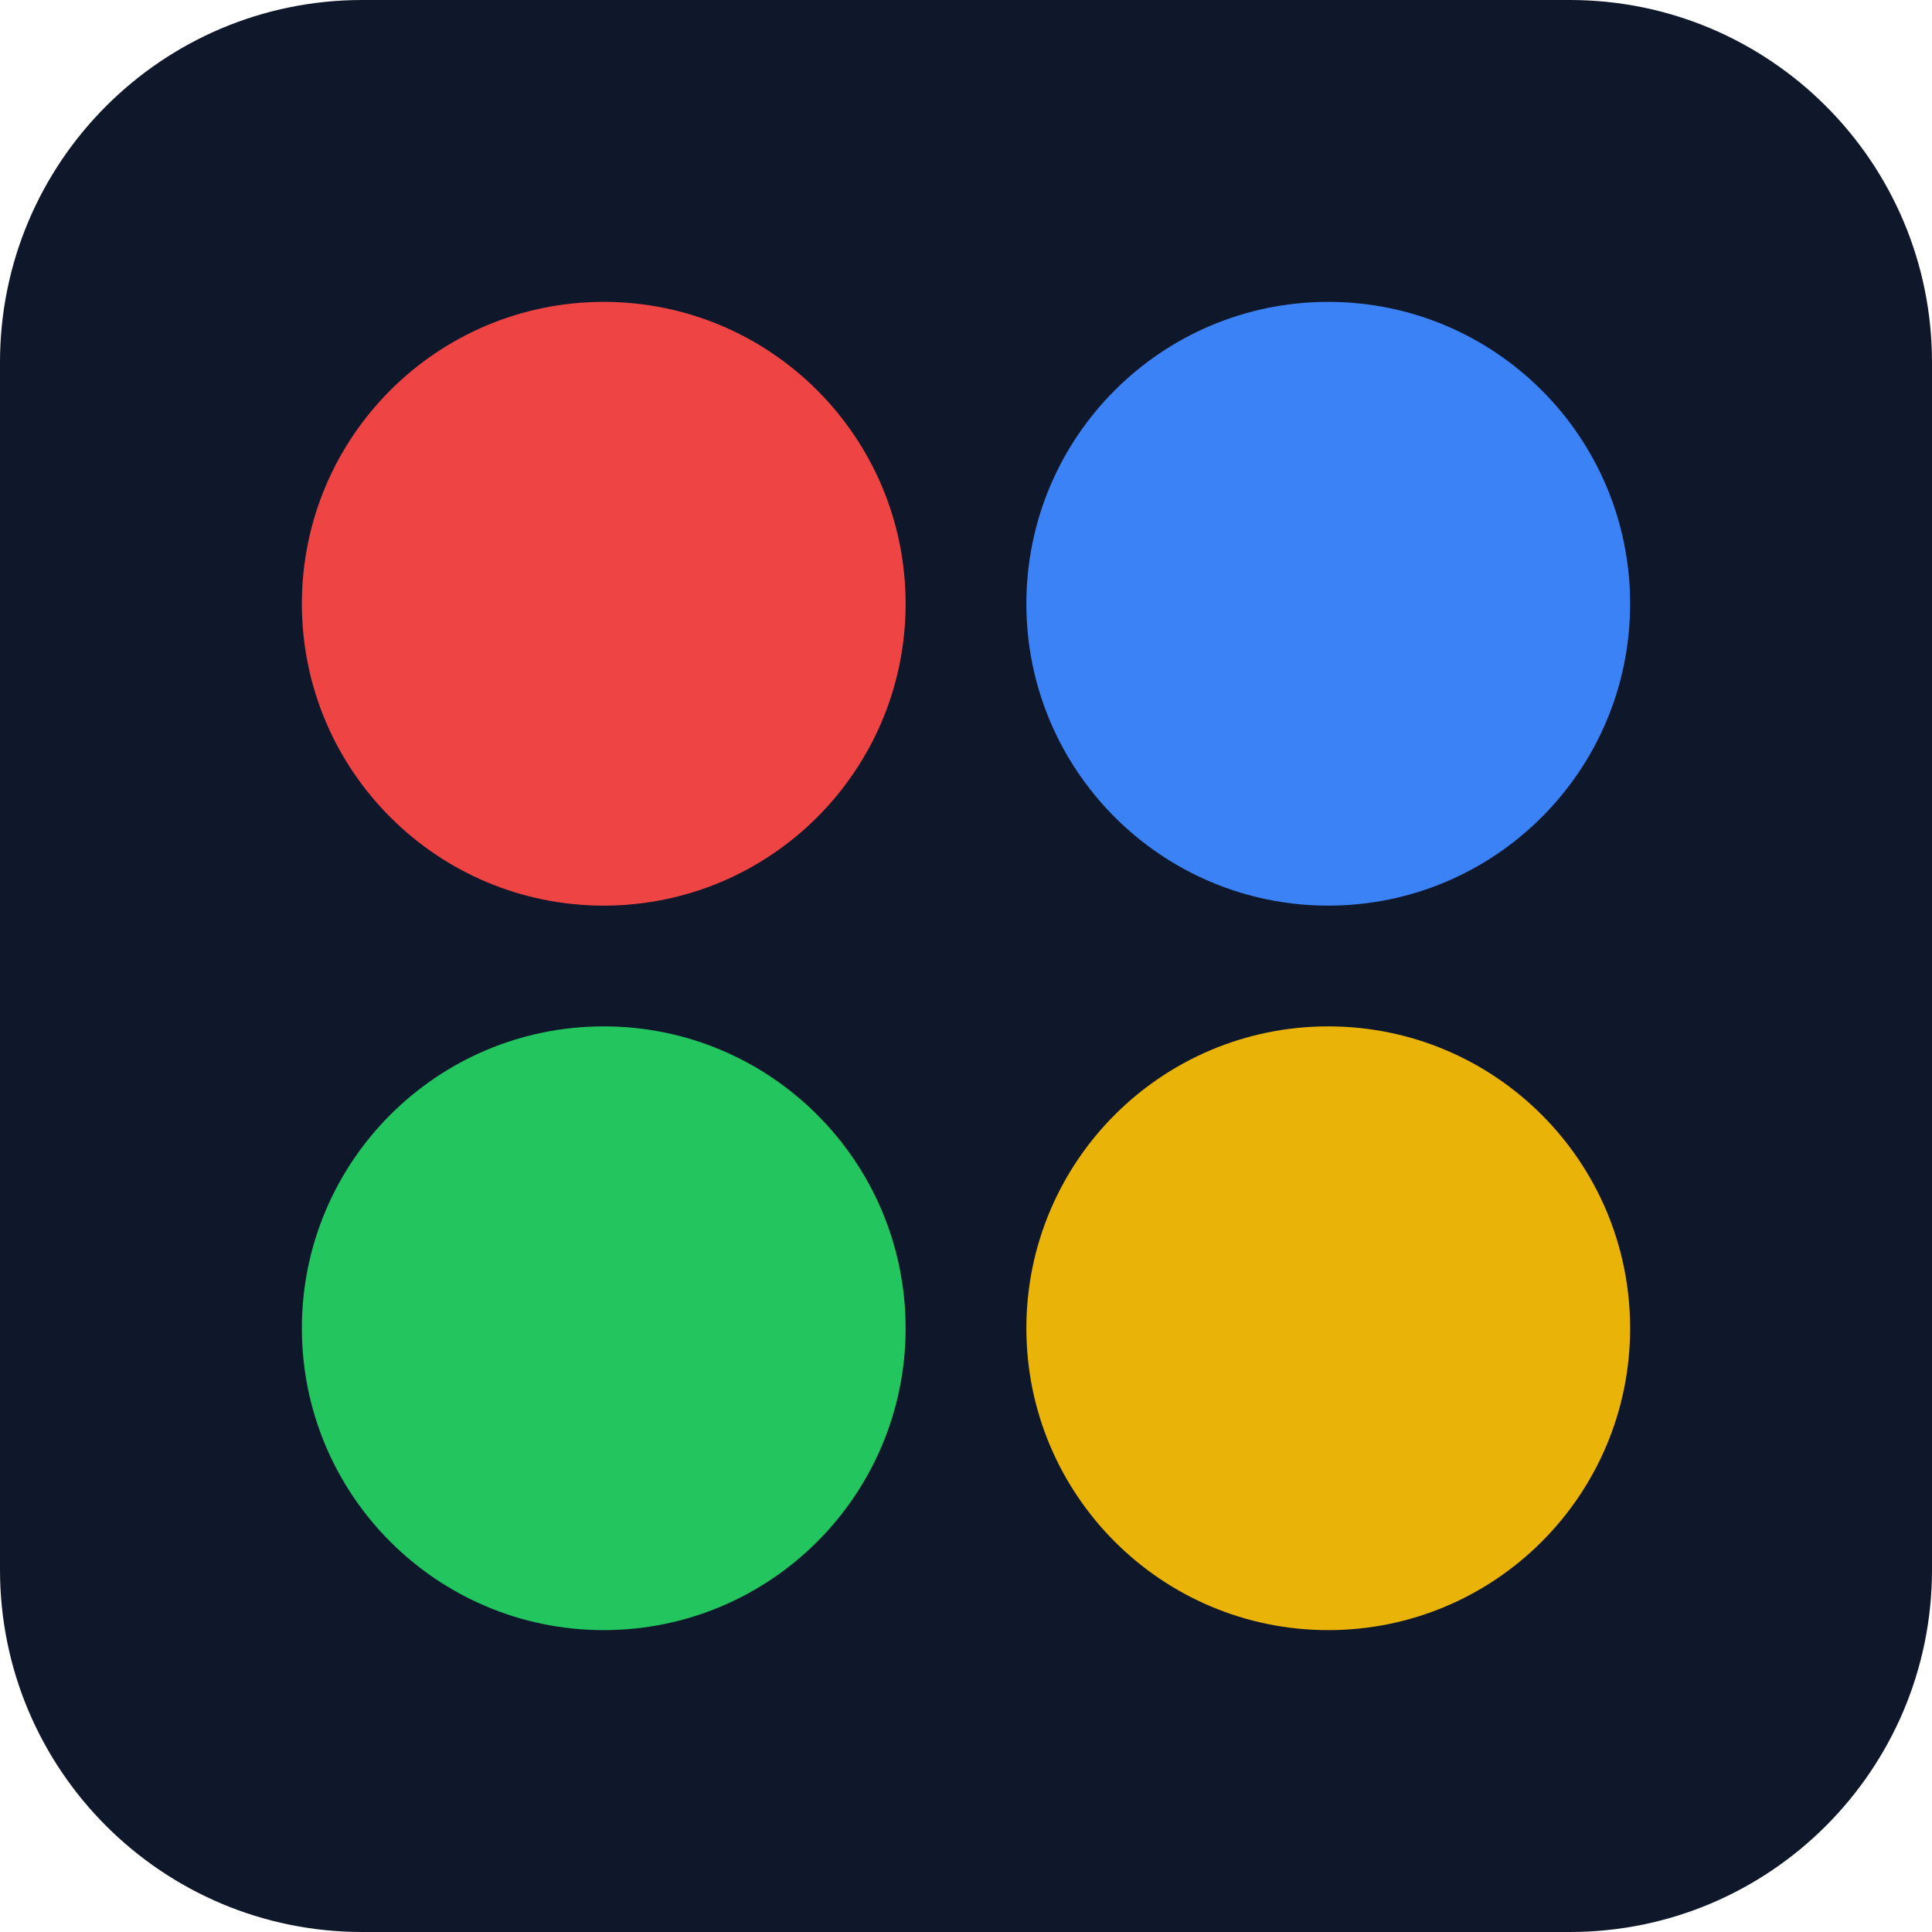
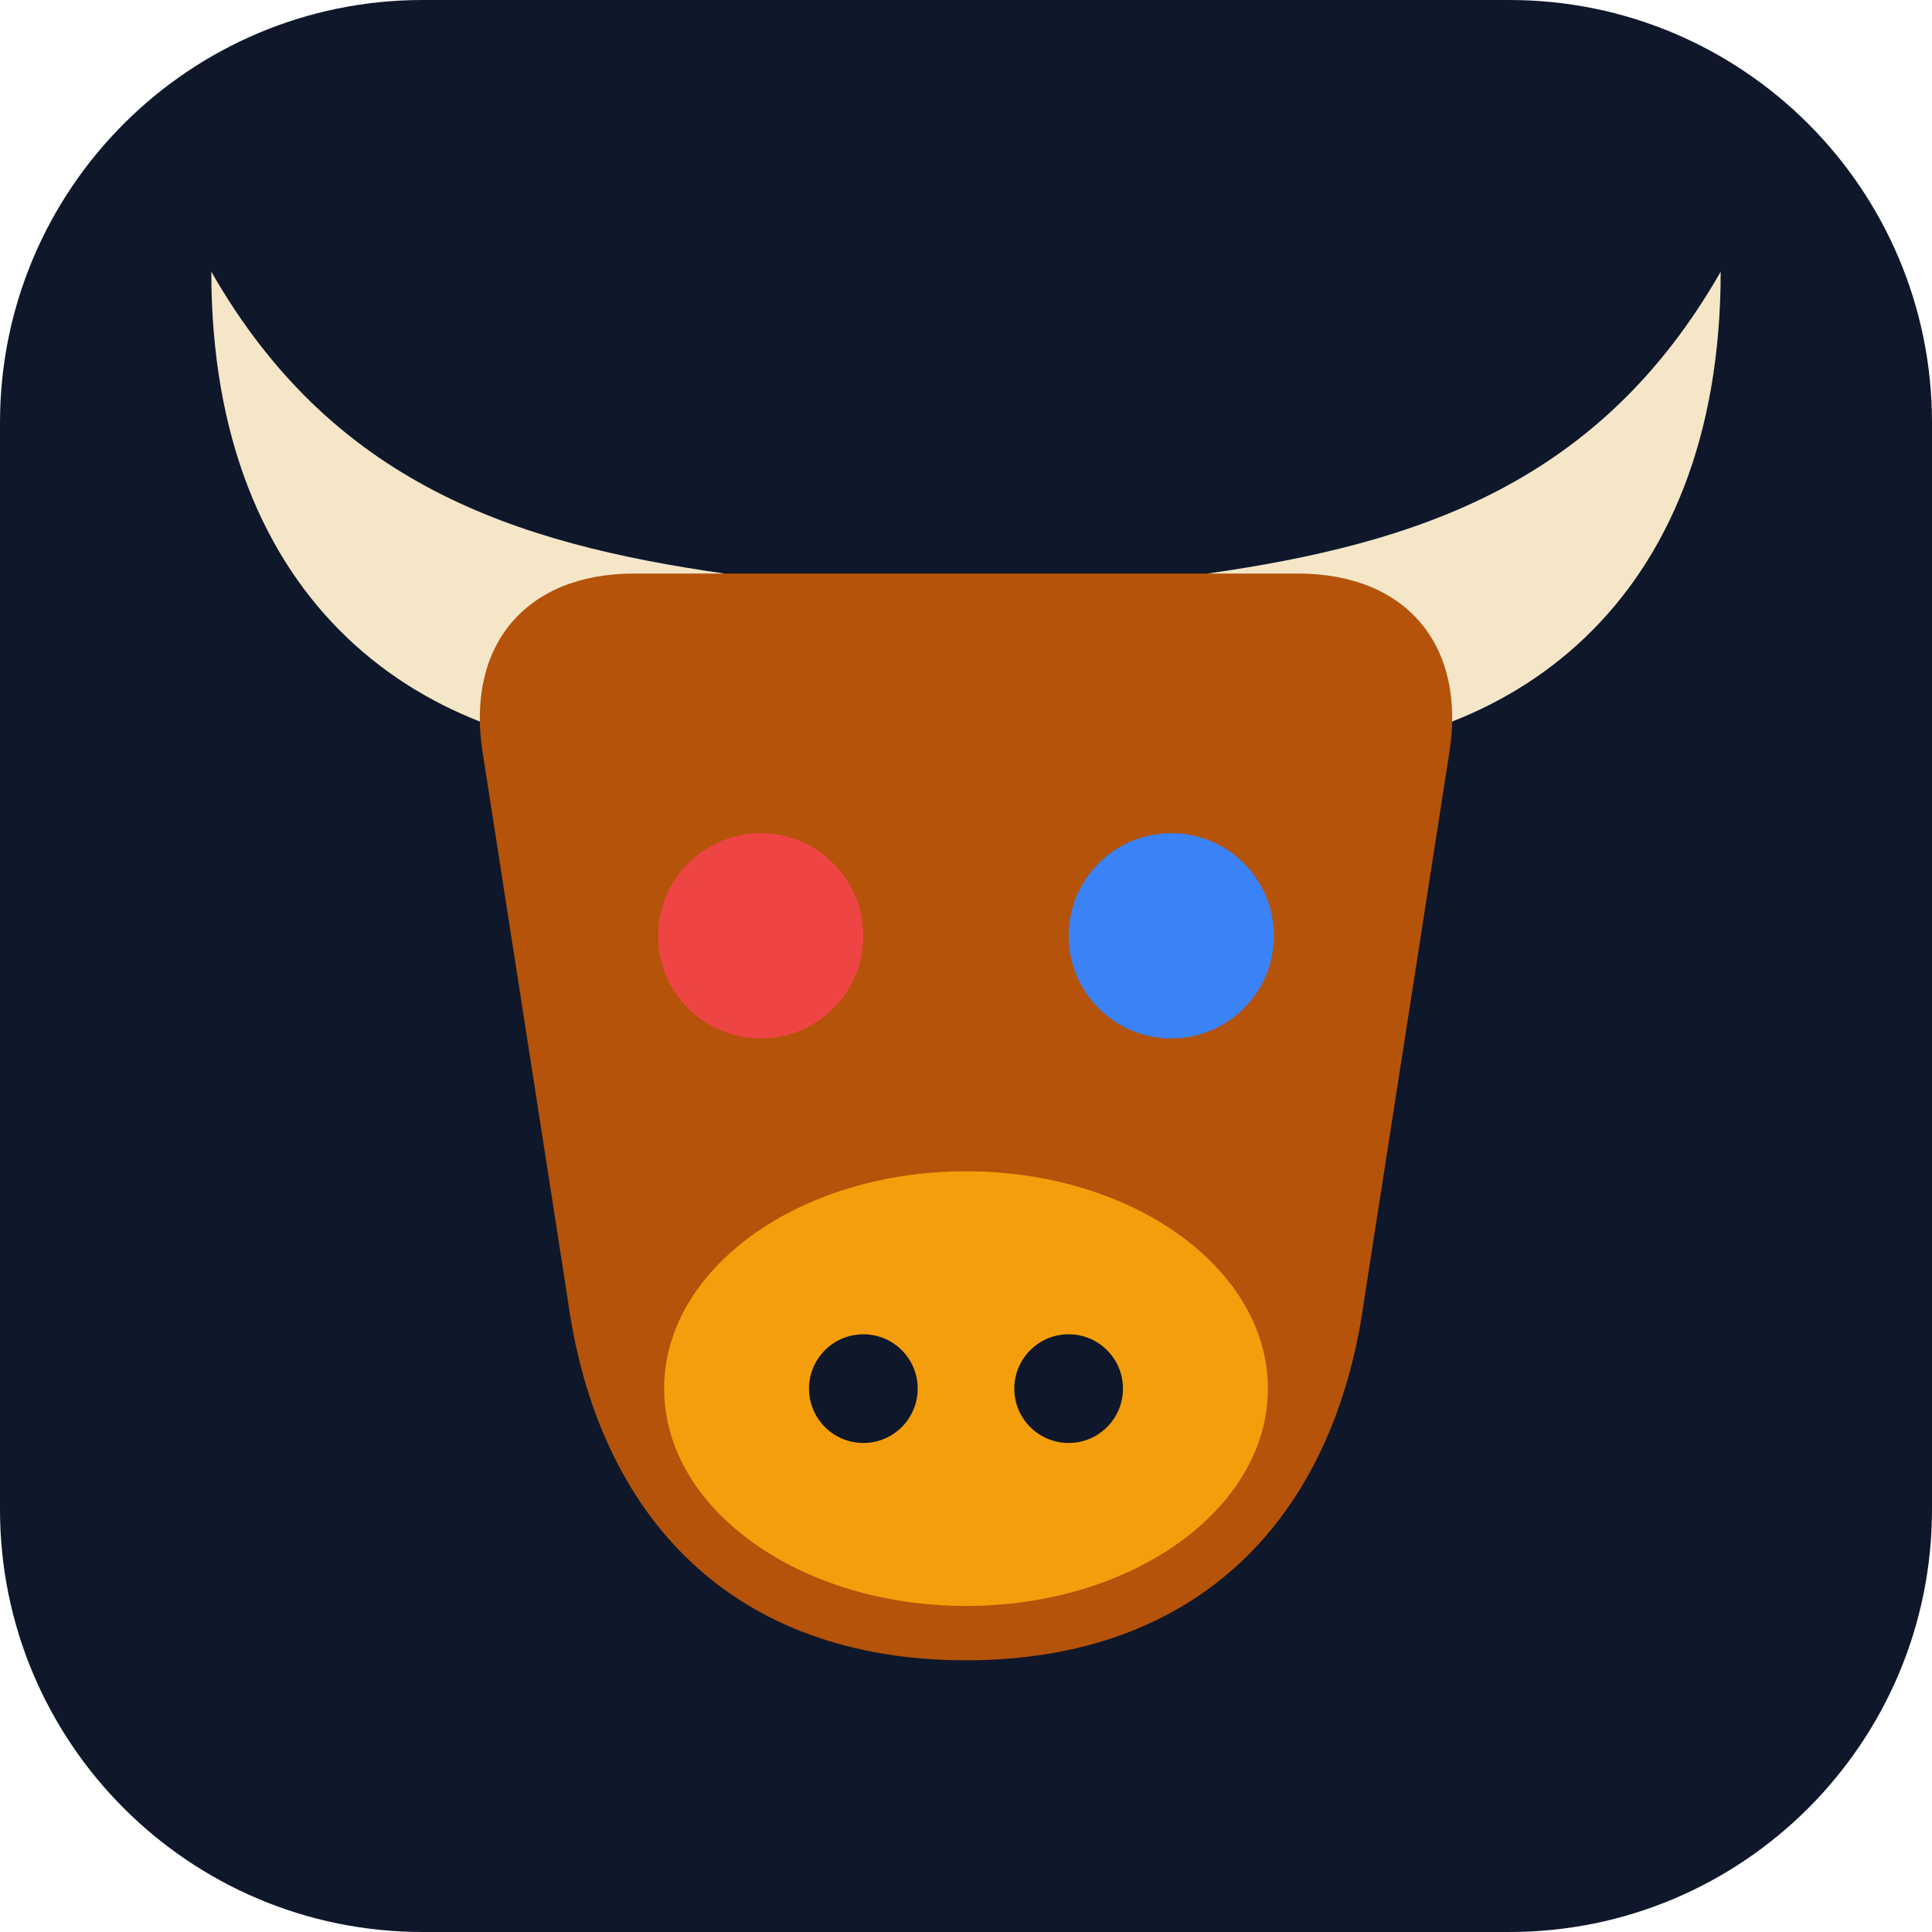
<svg xmlns="http://www.w3.org/2000/svg" viewBox="0 0 32 32">
-   <rect width="32" height="32" rx="6" fill="#0f172a" />
-   <circle cx="10" cy="10" r="5" fill="#ef4444" />
-   <circle cx="22" cy="10" r="5" fill="#3b82f6" />
-   <circle cx="10" cy="22" r="5" fill="#22c55e" />
-   <circle cx="22" cy="22" r="5" fill="#eab308" />
+   <rect width="32" height="32" rx="7" fill="#0f172a" />
+   <path d="M11 12.5C7 12.5 3.5 10 3.5 4.5 5.5 8 8.5 9 12 9.5Z" fill="#f5e6c8" />
+   <path d="M21 12.5C25 12.5 28.5 10 28.5 4.5 26.5 8 23.5 9 20 9.5Z" fill="#f5e6c8" />
+   <path d="M10.5 9.5H21.5C23.3 9.5 24.3 10.7 24 12.5L22.6 21.5C22.1 25.2 19.8 27.5 16 27.5S9.9 25.2 9.4 21.5L8 12.5C7.7 10.7 8.7 9.5 10.5 9.5Z" fill="#b45309" />
+   <ellipse cx="16" cy="23" rx="5" ry="3.6" fill="#f59e0b" />
+   <circle cx="12.6" cy="15.5" r="1.7" fill="#ef4444" />
+   <circle cx="19.4" cy="15.5" r="1.7" fill="#3b82f6" />
+   <circle cx="14.3" cy="23" r="0.9" fill="#0f172a" />
+   <circle cx="17.7" cy="23" r="0.9" fill="#0f172a" />
</svg>
